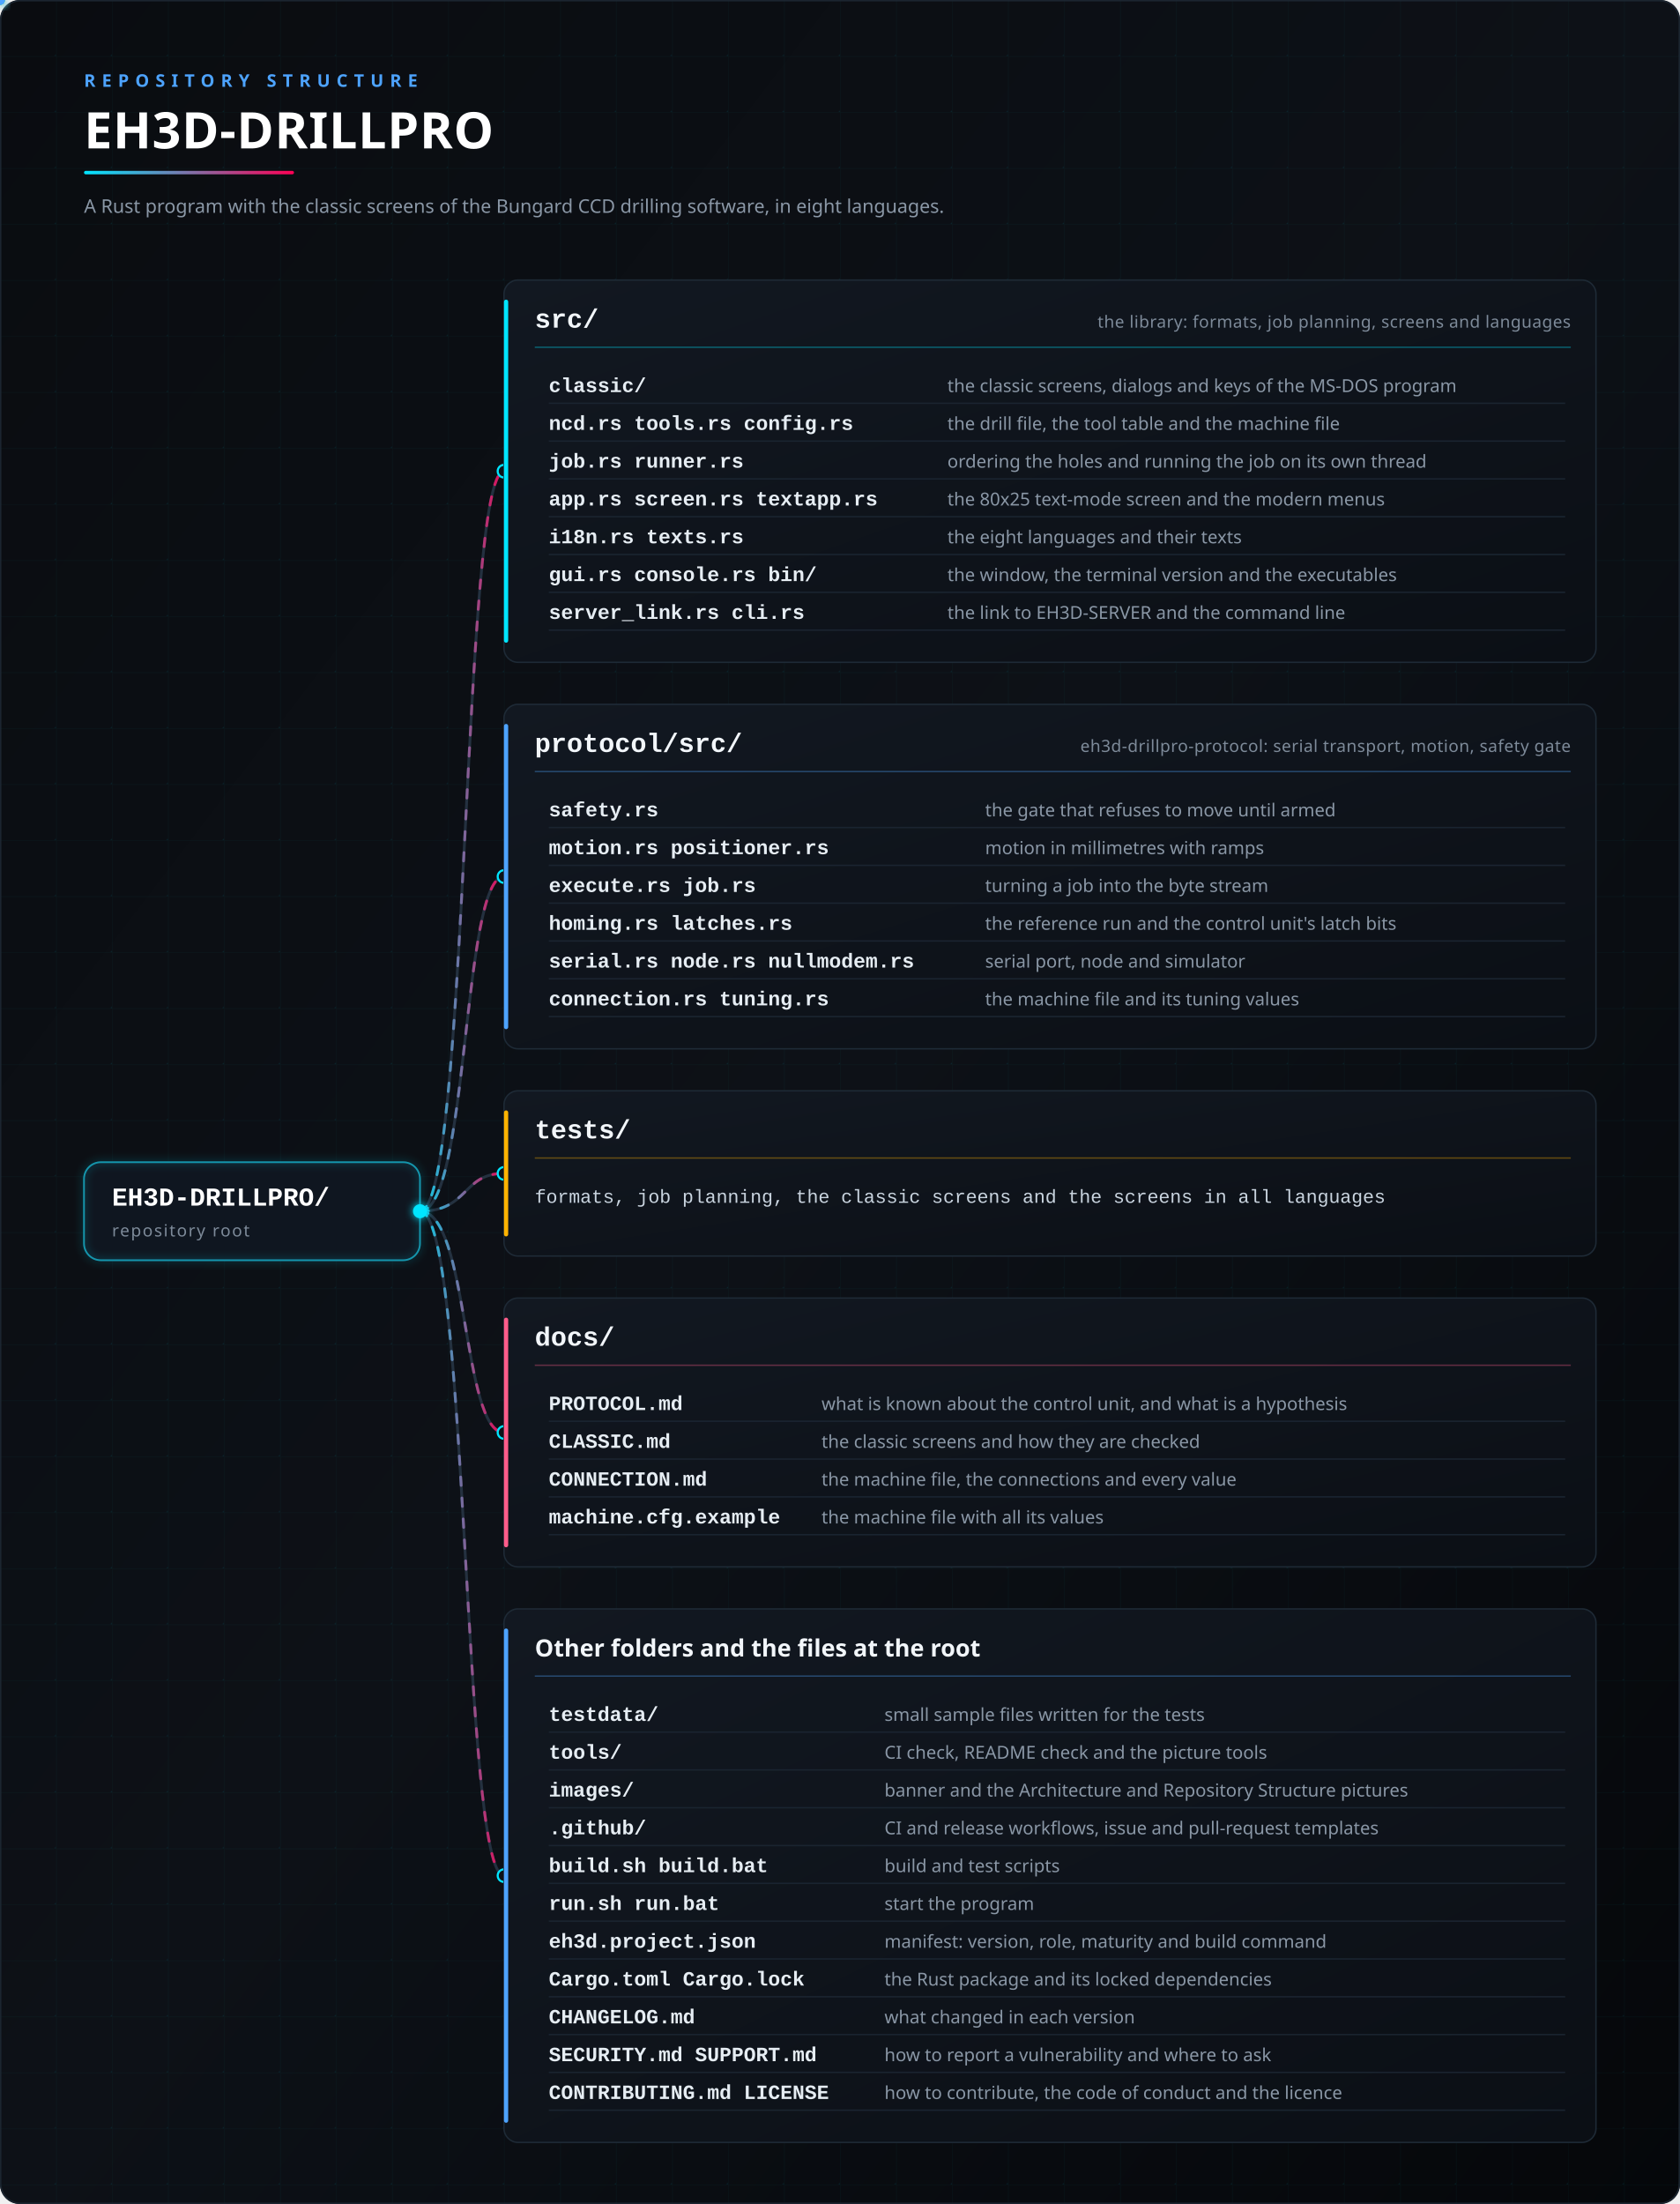
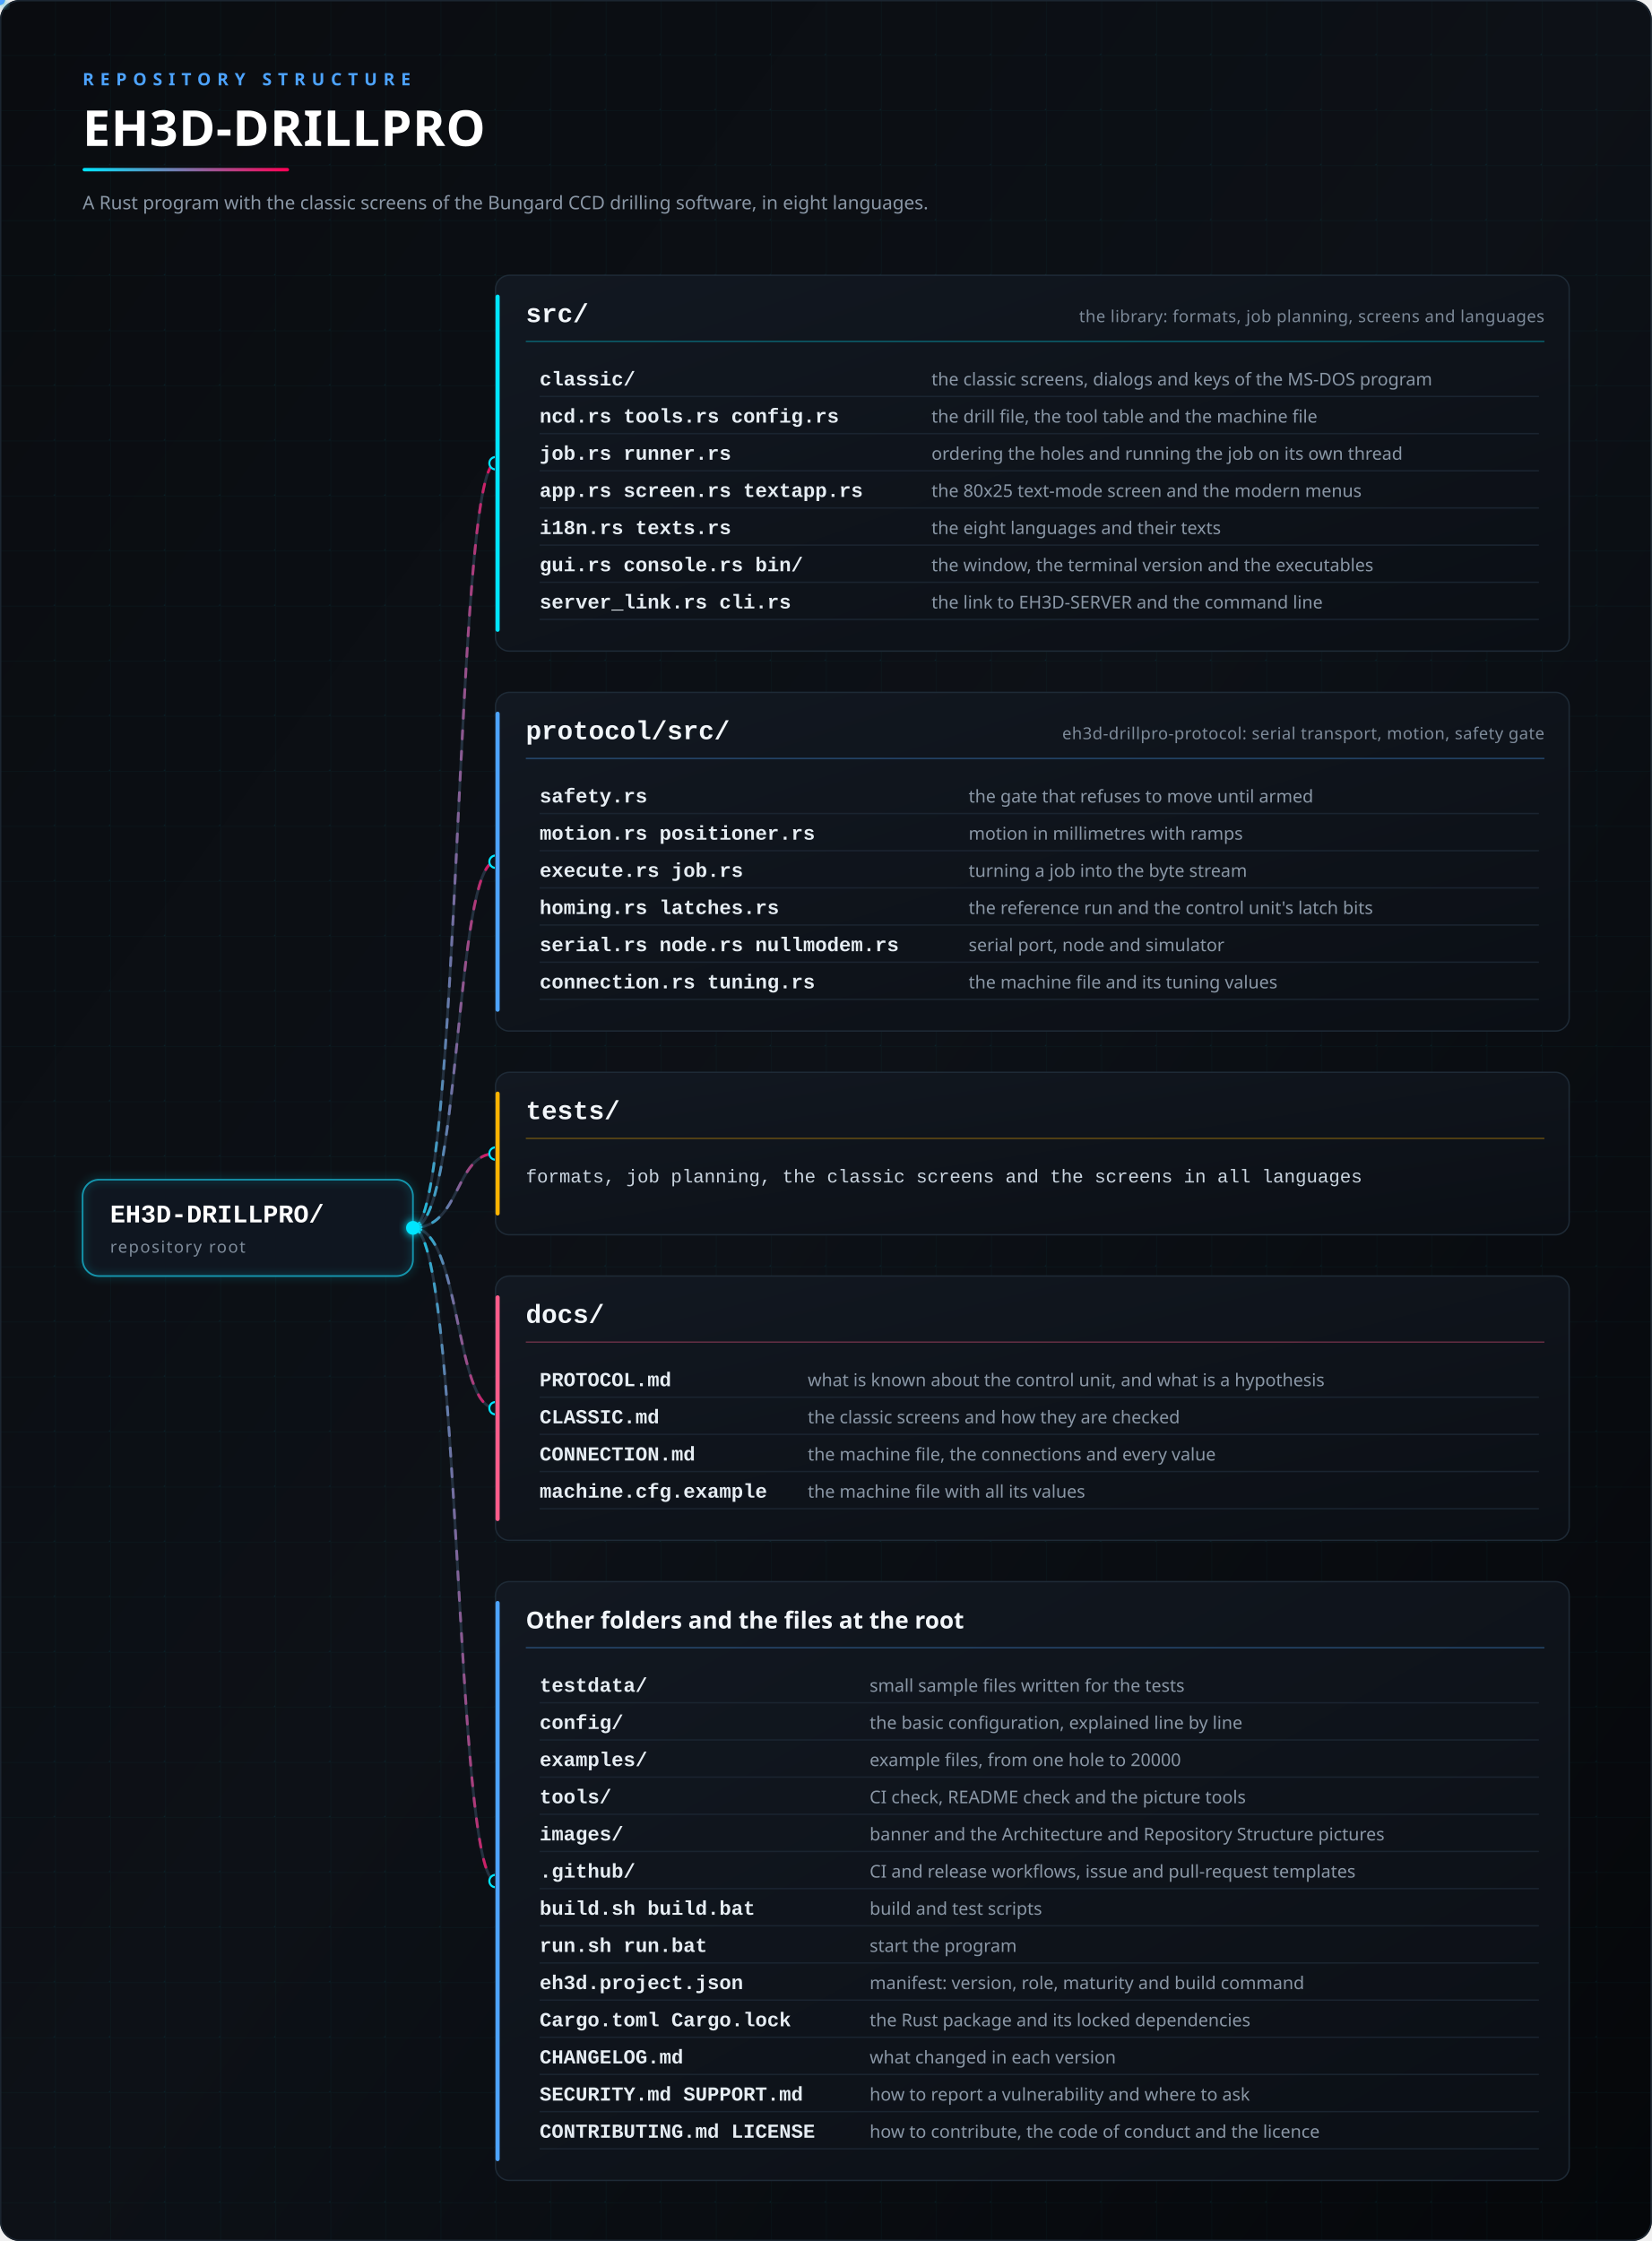
- <svg xmlns="http://www.w3.org/2000/svg" viewBox="0 0 1200 1574" width="100%" role="img" aria-labelledby="t d">
+ <svg xmlns="http://www.w3.org/2000/svg" viewBox="0 0 1200 1628" width="100%" role="img" aria-labelledby="t d">
  <defs>
    <linearGradient id="bg" x1="0" y1="0" x2="1" y2="1">
      <stop offset="0" stop-color="#0A0C10" />
      <stop offset="0.5" stop-color="#0D1117" />
      <stop offset="1" stop-color="#05070A" />
    </linearGradient>
    <linearGradient id="card" x1="0" y1="0" x2="1" y2="1">
      <stop offset="0" stop-color="#121821" />
      <stop offset="1" stop-color="#0B0F15" />
    </linearGradient>
    <linearGradient id="line" x1="0" y1="0" x2="1" y2="0">
      <stop offset="0" stop-color="#00E5FF" />
      <stop offset="1" stop-color="#FF0055" />
    </linearGradient>
    <filter id="glow" x="-50%" y="-50%" width="200%" height="200%">
      <feGaussianBlur stdDeviation="3" result="b" />
      <feMerge>
        <feMergeNode in="b" />
        <feMergeNode in="SourceGraphic" />
      </feMerge>
    </filter>
    <pattern id="grid" width="40" height="40" patternUnits="userSpaceOnUse">
      <path d="M40 0H0V40" fill="none" stroke="#00E5FF" stroke-opacity="0.035" />
      <circle cx="40" cy="40" r="1" fill="#00E5FF" fill-opacity="0.09" />
    </pattern>
  </defs>
-   <rect width="1200" height="1574" rx="14" fill="url(#bg)" />
-   <rect width="1200" height="1574" rx="14" fill="url(#grid)" />
-   <rect x="0.5" y="0.5" width="1199" height="1573" rx="14" fill="none" stroke="#1B2530" />
+   <rect width="1200" height="1628" rx="14" fill="url(#bg)" />
+   <rect width="1200" height="1628" rx="14" fill="url(#grid)" />
+   <rect x="0.5" y="0.5" width="1199" height="1627" rx="14" fill="none" stroke="#1B2530" />
  <text x="60" y="62" font-family="'Segoe UI','Noto Sans','Noto Sans CJK SC','Microsoft YaHei','Yu Gothic','Helvetica Neue',Helvetica,Arial,sans-serif" font-size="12.5" font-weight="600" fill="#4DA3FF" text-anchor="start" letter-spacing="4.5">REPOSITORY STRUCTURE</text>
  <text x="60" y="106" font-family="'Segoe UI','Noto Sans','Noto Sans CJK SC','Microsoft YaHei','Yu Gothic','Helvetica Neue',Helvetica,Arial,sans-serif" font-size="36" font-weight="700" fill="#FFFFFF" text-anchor="start" letter-spacing="0.5">EH3D-DRILLPRO</text>
  <rect x="60" y="122" width="150" height="2.5" rx="1.25" fill="url(#line)">
    <animate attributeName="width" values="40;150;150" keyTimes="0;0.4;1" dur="3s" repeatCount="indefinite" />
  </rect>
  <text x="60" y="152" font-family="'Segoe UI','Noto Sans','Noto Sans CJK SC','Microsoft YaHei','Yu Gothic','Helvetica Neue',Helvetica,Arial,sans-serif" font-size="13.5" font-weight="400" fill="#8A97A6" text-anchor="start">A Rust program with the classic screens of the Bungard CCD drilling software, in eight languages.</text>
-   <path id="c0" d="M300,865 C335,865 330,336.5 360,336.5" fill="none" stroke="#243140" stroke-width="2" />
-   <path d="M300,865 C335,865 330,336.5 360,336.5" fill="none" stroke="url(#line)" stroke-width="2" stroke-linecap="round" stroke-dasharray="6 9" opacity="0.9">
+   <path id="c0" d="M300,892 C335,892 330,336.5 360,336.5" fill="none" stroke="#243140" stroke-width="2" />
+   <path d="M300,892 C335,892 330,336.5 360,336.5" fill="none" stroke="url(#line)" stroke-width="2" stroke-linecap="round" stroke-dasharray="6 9" opacity="0.9">
    <animate attributeName="stroke-dashoffset" from="0" to="-30" dur="1.6s" repeatCount="indefinite" />
  </path>
  <circle cx="360" cy="336.5" r="4.5" fill="#0D1117" stroke="#00E5FF" stroke-width="1.5" />
-   <path id="c1" d="M300,865 C335,865 330,626 360,626" fill="none" stroke="#243140" stroke-width="2" />
-   <path d="M300,865 C335,865 330,626 360,626" fill="none" stroke="url(#line)" stroke-width="2" stroke-linecap="round" stroke-dasharray="6 9" opacity="0.9">
+   <path id="c1" d="M300,892 C335,892 330,626 360,626" fill="none" stroke="#243140" stroke-width="2" />
+   <path d="M300,892 C335,892 330,626 360,626" fill="none" stroke="url(#line)" stroke-width="2" stroke-linecap="round" stroke-dasharray="6 9" opacity="0.9">
    <animate attributeName="stroke-dashoffset" from="0" to="-30" dur="1.6s" repeatCount="indefinite" />
  </path>
  <circle cx="360" cy="626" r="4.5" fill="#0D1117" stroke="#00E5FF" stroke-width="1.5" />
-   <path id="c2" d="M300,865 C335,865 330,838 360,838" fill="none" stroke="#243140" stroke-width="2" />
-   <path d="M300,865 C335,865 330,838 360,838" fill="none" stroke="url(#line)" stroke-width="2" stroke-linecap="round" stroke-dasharray="6 9" opacity="0.9">
+   <path id="c2" d="M300,892 C335,892 330,838 360,838" fill="none" stroke="#243140" stroke-width="2" />
+   <path d="M300,892 C335,892 330,838 360,838" fill="none" stroke="url(#line)" stroke-width="2" stroke-linecap="round" stroke-dasharray="6 9" opacity="0.9">
    <animate attributeName="stroke-dashoffset" from="0" to="-30" dur="1.6s" repeatCount="indefinite" />
  </path>
  <circle cx="360" cy="838" r="4.5" fill="#0D1117" stroke="#00E5FF" stroke-width="1.5" />
-   <path id="c3" d="M300,865 C335,865 330,1023 360,1023" fill="none" stroke="#243140" stroke-width="2" />
-   <path d="M300,865 C335,865 330,1023 360,1023" fill="none" stroke="url(#line)" stroke-width="2" stroke-linecap="round" stroke-dasharray="6 9" opacity="0.9">
+   <path id="c3" d="M300,892 C335,892 330,1023 360,1023" fill="none" stroke="#243140" stroke-width="2" />
+   <path d="M300,892 C335,892 330,1023 360,1023" fill="none" stroke="url(#line)" stroke-width="2" stroke-linecap="round" stroke-dasharray="6 9" opacity="0.9">
    <animate attributeName="stroke-dashoffset" from="0" to="-30" dur="1.6s" repeatCount="indefinite" />
  </path>
  <circle cx="360" cy="1023" r="4.5" fill="#0D1117" stroke="#00E5FF" stroke-width="1.5" />
-   <path id="c4" d="M300,865 C335,865 330,1339.5 360,1339.5" fill="none" stroke="#243140" stroke-width="2" />
-   <path d="M300,865 C335,865 330,1339.5 360,1339.5" fill="none" stroke="url(#line)" stroke-width="2" stroke-linecap="round" stroke-dasharray="6 9" opacity="0.9">
-     <animate attributeName="stroke-dashoffset" from="0" to="-30" dur="1.6s" repeatCount="indefinite" />
-   </path>
-   <circle cx="360" cy="1339.5" r="4.5" fill="#0D1117" stroke="#00E5FF" stroke-width="1.5" />
+   <path id="c4" d="M300,892 C335,892 330,1366.5 360,1366.5" fill="none" stroke="#243140" stroke-width="2" />
+   <path d="M300,892 C335,892 330,1366.5 360,1366.5" fill="none" stroke="url(#line)" stroke-width="2" stroke-linecap="round" stroke-dasharray="6 9" opacity="0.9">
+     <animate attributeName="stroke-dashoffset" from="0" to="-30" dur="1.6s" repeatCount="indefinite" />
+   </path>
+   <circle cx="360" cy="1366.5" r="4.5" fill="#0D1117" stroke="#00E5FF" stroke-width="1.5" />
  <circle r="3.5" fill="#00E5FF" filter="url(#glow)">
    <animateMotion dur="3.4s" repeatCount="indefinite">
      <mpath href="#c0" />
    </animateMotion>
  </circle>
  <circle r="3.5" fill="#4DA3FF" filter="url(#glow)">
    <animateMotion dur="4.2s" repeatCount="indefinite">
      <mpath href="#c1" />
    </animateMotion>
  </circle>
  <circle r="3.5" fill="#FFB300" filter="url(#glow)">
    <animateMotion dur="5.0s" repeatCount="indefinite">
      <mpath href="#c2" />
    </animateMotion>
  </circle>
  <circle r="3.5" fill="#00E5FF" filter="url(#glow)">
    <animateMotion dur="5.8s" repeatCount="indefinite">
      <mpath href="#c3" />
    </animateMotion>
  </circle>
  <circle r="3.5" fill="#4DA3FF" filter="url(#glow)">
    <animateMotion dur="6.6s" repeatCount="indefinite">
      <mpath href="#c4" />
    </animateMotion>
  </circle>
-   <rect x="60" y="830" width="240" height="70" rx="12" fill="#0F1620" stroke="#2A3A4C" stroke-width="1.2" />
-   <rect x="60" y="830" width="240" height="70" rx="12" fill="none" stroke="#00E5FF" stroke-opacity="0.5" stroke-width="1.2" filter="url(#glow)">
+   <rect x="60" y="857" width="240" height="70" rx="12" fill="#0F1620" stroke="#2A3A4C" stroke-width="1.2" />
+   <rect x="60" y="857" width="240" height="70" rx="12" fill="none" stroke="#00E5FF" stroke-opacity="0.5" stroke-width="1.2" filter="url(#glow)">
    <animate attributeName="stroke-opacity" values="0.15;0.6;0.15" dur="3.6s" repeatCount="indefinite" />
  </rect>
-   <text x="80" y="861" font-family="'JetBrains Mono','Cascadia Code','SFMono-Regular',Consolas,'Liberation Mono',monospace" font-size="18.5" font-weight="700" fill="#FFFFFF" text-anchor="start">EH3D-DRILLPRO/</text>
-   <text x="80" y="883" font-family="'Segoe UI','Noto Sans','Noto Sans CJK SC','Microsoft YaHei','Yu Gothic','Helvetica Neue',Helvetica,Arial,sans-serif" font-size="12" font-weight="400" fill="#7D8A99" text-anchor="start" letter-spacing="1">repository root</text>
-   <circle cx="300" cy="865" r="5" fill="#00E5FF" filter="url(#glow)" />
+   <text x="80" y="888" font-family="'JetBrains Mono','Cascadia Code','SFMono-Regular',Consolas,'Liberation Mono',monospace" font-size="18.5" font-weight="700" fill="#FFFFFF" text-anchor="start">EH3D-DRILLPRO/</text>
+   <text x="80" y="910" font-family="'Segoe UI','Noto Sans','Noto Sans CJK SC','Microsoft YaHei','Yu Gothic','Helvetica Neue',Helvetica,Arial,sans-serif" font-size="12" font-weight="400" fill="#7D8A99" text-anchor="start" letter-spacing="1">repository root</text>
+   <circle cx="300" cy="892" r="5" fill="#00E5FF" filter="url(#glow)" />
  <rect x="360" y="200" width="780" height="273" rx="10" fill="url(#card)" stroke="#1E2A36" stroke-width="1" />
  <rect x="360" y="214" width="3" height="245" rx="1.5" fill="#00E5FF">
    <animate attributeName="opacity" values="0.55;1;0.55" dur="4s" begin="0s" repeatCount="indefinite" />
  </rect>
  <text x="382" y="234" font-family="'JetBrains Mono','Cascadia Code','SFMono-Regular',Consolas,'Liberation Mono',monospace" font-size="19" font-weight="700" fill="#F2F6FA" text-anchor="start">src/</text>
  <text x="1122" y="234" font-family="'Segoe UI','Noto Sans','Noto Sans CJK SC','Microsoft YaHei','Yu Gothic','Helvetica Neue',Helvetica,Arial,sans-serif" font-size="12" font-weight="400" fill="#7D8A99" text-anchor="end" letter-spacing="0.3">the library: formats, job planning, screens and languages</text>
  <line x1="382" y1="248" x2="1122" y2="248" stroke="#00E5FF" stroke-opacity="0.35" stroke-width="1" />
  <text x="392" y="280" font-family="'JetBrains Mono','Cascadia Code','SFMono-Regular',Consolas,'Liberation Mono',monospace" font-size="14.5" font-weight="600" fill="#E6EDF3" text-anchor="start">classic/</text>
  <text x="676.71" y="280" font-family="'Segoe UI','Noto Sans','Noto Sans CJK SC','Microsoft YaHei','Yu Gothic','Helvetica Neue',Helvetica,Arial,sans-serif" font-size="12.8" font-weight="400" fill="#8A97A6" text-anchor="start">the classic screens, dialogs and keys of the MS-DOS program</text>
  <line x1="392" y1="288" x2="1118" y2="288" stroke="#1A2430" stroke-width="1" />
  <text x="392" y="307" font-family="'JetBrains Mono','Cascadia Code','SFMono-Regular',Consolas,'Liberation Mono',monospace" font-size="14.5" font-weight="600" fill="#E6EDF3" text-anchor="start">ncd.rs  tools.rs  config.rs</text>
  <text x="676.71" y="307" font-family="'Segoe UI','Noto Sans','Noto Sans CJK SC','Microsoft YaHei','Yu Gothic','Helvetica Neue',Helvetica,Arial,sans-serif" font-size="12.8" font-weight="400" fill="#8A97A6" text-anchor="start">the drill file, the tool table and the machine file</text>
  <line x1="392" y1="315" x2="1118" y2="315" stroke="#1A2430" stroke-width="1" />
  <text x="392" y="334" font-family="'JetBrains Mono','Cascadia Code','SFMono-Regular',Consolas,'Liberation Mono',monospace" font-size="14.5" font-weight="600" fill="#E6EDF3" text-anchor="start">job.rs  runner.rs</text>
  <text x="676.71" y="334" font-family="'Segoe UI','Noto Sans','Noto Sans CJK SC','Microsoft YaHei','Yu Gothic','Helvetica Neue',Helvetica,Arial,sans-serif" font-size="12.8" font-weight="400" fill="#8A97A6" text-anchor="start">ordering the holes and running the job on its own thread</text>
  <line x1="392" y1="342" x2="1118" y2="342" stroke="#1A2430" stroke-width="1" />
  <text x="392" y="361" font-family="'JetBrains Mono','Cascadia Code','SFMono-Regular',Consolas,'Liberation Mono',monospace" font-size="14.5" font-weight="600" fill="#E6EDF3" text-anchor="start">app.rs  screen.rs  textapp.rs</text>
  <text x="676.71" y="361" font-family="'Segoe UI','Noto Sans','Noto Sans CJK SC','Microsoft YaHei','Yu Gothic','Helvetica Neue',Helvetica,Arial,sans-serif" font-size="12.8" font-weight="400" fill="#8A97A6" text-anchor="start">the 80x25 text-mode screen and the modern menus</text>
  <line x1="392" y1="369" x2="1118" y2="369" stroke="#1A2430" stroke-width="1" />
  <text x="392" y="388" font-family="'JetBrains Mono','Cascadia Code','SFMono-Regular',Consolas,'Liberation Mono',monospace" font-size="14.5" font-weight="600" fill="#E6EDF3" text-anchor="start">i18n.rs  texts.rs</text>
  <text x="676.71" y="388" font-family="'Segoe UI','Noto Sans','Noto Sans CJK SC','Microsoft YaHei','Yu Gothic','Helvetica Neue',Helvetica,Arial,sans-serif" font-size="12.8" font-weight="400" fill="#8A97A6" text-anchor="start">the eight languages and their texts</text>
  <line x1="392" y1="396" x2="1118" y2="396" stroke="#1A2430" stroke-width="1" />
  <text x="392" y="415" font-family="'JetBrains Mono','Cascadia Code','SFMono-Regular',Consolas,'Liberation Mono',monospace" font-size="14.5" font-weight="600" fill="#E6EDF3" text-anchor="start">gui.rs  console.rs  bin/</text>
  <text x="676.71" y="415" font-family="'Segoe UI','Noto Sans','Noto Sans CJK SC','Microsoft YaHei','Yu Gothic','Helvetica Neue',Helvetica,Arial,sans-serif" font-size="12.8" font-weight="400" fill="#8A97A6" text-anchor="start">the window, the terminal version and the executables</text>
  <line x1="392" y1="423" x2="1118" y2="423" stroke="#1A2430" stroke-width="1" />
  <text x="392" y="442" font-family="'JetBrains Mono','Cascadia Code','SFMono-Regular',Consolas,'Liberation Mono',monospace" font-size="14.5" font-weight="600" fill="#E6EDF3" text-anchor="start">server_link.rs  cli.rs</text>
  <text x="676.71" y="442" font-family="'Segoe UI','Noto Sans','Noto Sans CJK SC','Microsoft YaHei','Yu Gothic','Helvetica Neue',Helvetica,Arial,sans-serif" font-size="12.8" font-weight="400" fill="#8A97A6" text-anchor="start">the link to EH3D-SERVER and the command line</text>
  <line x1="392" y1="450" x2="1118" y2="450" stroke="#1A2430" stroke-width="1" />
  <rect x="360" y="503" width="780" height="246" rx="10" fill="url(#card)" stroke="#1E2A36" stroke-width="1" />
  <rect x="360" y="517" width="3" height="218" rx="1.5" fill="#4DA3FF">
    <animate attributeName="opacity" values="0.55;1;0.55" dur="4s" begin="0.6s" repeatCount="indefinite" />
  </rect>
  <text x="382" y="537" font-family="'JetBrains Mono','Cascadia Code','SFMono-Regular',Consolas,'Liberation Mono',monospace" font-size="19" font-weight="700" fill="#F2F6FA" text-anchor="start">protocol/src/</text>
  <text x="1122" y="537" font-family="'Segoe UI','Noto Sans','Noto Sans CJK SC','Microsoft YaHei','Yu Gothic','Helvetica Neue',Helvetica,Arial,sans-serif" font-size="12" font-weight="400" fill="#7D8A99" text-anchor="end" letter-spacing="0.3">eh3d-drillpro-protocol: serial transport, motion, safety gate</text>
  <line x1="382" y1="551" x2="1122" y2="551" stroke="#4DA3FF" stroke-opacity="0.35" stroke-width="1" />
  <text x="392" y="583" font-family="'JetBrains Mono','Cascadia Code','SFMono-Regular',Consolas,'Liberation Mono',monospace" font-size="14.5" font-weight="600" fill="#E6EDF3" text-anchor="start">safety.rs</text>
  <text x="703.68" y="583" font-family="'Segoe UI','Noto Sans','Noto Sans CJK SC','Microsoft YaHei','Yu Gothic','Helvetica Neue',Helvetica,Arial,sans-serif" font-size="12.8" font-weight="400" fill="#8A97A6" text-anchor="start">the gate that refuses to move until armed</text>
  <line x1="392" y1="591" x2="1118" y2="591" stroke="#1A2430" stroke-width="1" />
  <text x="392" y="610" font-family="'JetBrains Mono','Cascadia Code','SFMono-Regular',Consolas,'Liberation Mono',monospace" font-size="14.5" font-weight="600" fill="#E6EDF3" text-anchor="start">motion.rs  positioner.rs</text>
  <text x="703.68" y="610" font-family="'Segoe UI','Noto Sans','Noto Sans CJK SC','Microsoft YaHei','Yu Gothic','Helvetica Neue',Helvetica,Arial,sans-serif" font-size="12.8" font-weight="400" fill="#8A97A6" text-anchor="start">motion in millimetres with ramps</text>
  <line x1="392" y1="618" x2="1118" y2="618" stroke="#1A2430" stroke-width="1" />
  <text x="392" y="637" font-family="'JetBrains Mono','Cascadia Code','SFMono-Regular',Consolas,'Liberation Mono',monospace" font-size="14.5" font-weight="600" fill="#E6EDF3" text-anchor="start">execute.rs  job.rs</text>
  <text x="703.68" y="637" font-family="'Segoe UI','Noto Sans','Noto Sans CJK SC','Microsoft YaHei','Yu Gothic','Helvetica Neue',Helvetica,Arial,sans-serif" font-size="12.8" font-weight="400" fill="#8A97A6" text-anchor="start">turning a job into the byte stream</text>
  <line x1="392" y1="645" x2="1118" y2="645" stroke="#1A2430" stroke-width="1" />
  <text x="392" y="664" font-family="'JetBrains Mono','Cascadia Code','SFMono-Regular',Consolas,'Liberation Mono',monospace" font-size="14.5" font-weight="600" fill="#E6EDF3" text-anchor="start">homing.rs  latches.rs</text>
  <text x="703.68" y="664" font-family="'Segoe UI','Noto Sans','Noto Sans CJK SC','Microsoft YaHei','Yu Gothic','Helvetica Neue',Helvetica,Arial,sans-serif" font-size="12.8" font-weight="400" fill="#8A97A6" text-anchor="start">the reference run and the control unit's latch bits</text>
  <line x1="392" y1="672" x2="1118" y2="672" stroke="#1A2430" stroke-width="1" />
  <text x="392" y="691" font-family="'JetBrains Mono','Cascadia Code','SFMono-Regular',Consolas,'Liberation Mono',monospace" font-size="14.5" font-weight="600" fill="#E6EDF3" text-anchor="start">serial.rs  node.rs  nullmodem.rs</text>
  <text x="703.68" y="691" font-family="'Segoe UI','Noto Sans','Noto Sans CJK SC','Microsoft YaHei','Yu Gothic','Helvetica Neue',Helvetica,Arial,sans-serif" font-size="12.8" font-weight="400" fill="#8A97A6" text-anchor="start">serial port, node and simulator</text>
  <line x1="392" y1="699" x2="1118" y2="699" stroke="#1A2430" stroke-width="1" />
  <text x="392" y="718" font-family="'JetBrains Mono','Cascadia Code','SFMono-Regular',Consolas,'Liberation Mono',monospace" font-size="14.5" font-weight="600" fill="#E6EDF3" text-anchor="start">connection.rs  tuning.rs</text>
  <text x="703.68" y="718" font-family="'Segoe UI','Noto Sans','Noto Sans CJK SC','Microsoft YaHei','Yu Gothic','Helvetica Neue',Helvetica,Arial,sans-serif" font-size="12.8" font-weight="400" fill="#8A97A6" text-anchor="start">the machine file and its tuning values</text>
  <line x1="392" y1="726" x2="1118" y2="726" stroke="#1A2430" stroke-width="1" />
  <rect x="360" y="779" width="780" height="118" rx="10" fill="url(#card)" stroke="#1E2A36" stroke-width="1" />
  <rect x="360" y="793" width="3" height="90" rx="1.5" fill="#FFB300">
    <animate attributeName="opacity" values="0.55;1;0.55" dur="4s" begin="1.2s" repeatCount="indefinite" />
  </rect>
  <text x="382" y="813" font-family="'JetBrains Mono','Cascadia Code','SFMono-Regular',Consolas,'Liberation Mono',monospace" font-size="19" font-weight="700" fill="#F2F6FA" text-anchor="start">tests/</text>
  <line x1="382" y1="827" x2="1122" y2="827" stroke="#FFB300" stroke-opacity="0.35" stroke-width="1" />
  <text x="382" y="859" font-family="'JetBrains Mono','Cascadia Code','SFMono-Regular',Consolas,'Liberation Mono',monospace" font-size="13.5" font-weight="400" fill="#C9D4DF" text-anchor="start">formats, job planning, the classic screens and the screens in all languages</text>
  <rect x="360" y="927" width="780" height="192" rx="10" fill="url(#card)" stroke="#1E2A36" stroke-width="1" />
  <rect x="360" y="941" width="3" height="164" rx="1.5" fill="#FF5C8A">
    <animate attributeName="opacity" values="0.55;1;0.55" dur="4s" begin="1.8s" repeatCount="indefinite" />
  </rect>
  <text x="382" y="961" font-family="'JetBrains Mono','Cascadia Code','SFMono-Regular',Consolas,'Liberation Mono',monospace" font-size="19" font-weight="700" fill="#F2F6FA" text-anchor="start">docs/</text>
  <line x1="382" y1="975" x2="1122" y2="975" stroke="#FF5C8A" stroke-opacity="0.35" stroke-width="1" />
  <text x="392" y="1007" font-family="'JetBrains Mono','Cascadia Code','SFMono-Regular',Consolas,'Liberation Mono',monospace" font-size="14.5" font-weight="600" fill="#E6EDF3" text-anchor="start">PROTOCOL.md</text>
  <text x="586.81" y="1007" font-family="'Segoe UI','Noto Sans','Noto Sans CJK SC','Microsoft YaHei','Yu Gothic','Helvetica Neue',Helvetica,Arial,sans-serif" font-size="12.8" font-weight="400" fill="#8A97A6" text-anchor="start">what is known about the control unit, and what is a hypothesis</text>
  <line x1="392" y1="1015" x2="1118" y2="1015" stroke="#1A2430" stroke-width="1" />
  <text x="392" y="1034" font-family="'JetBrains Mono','Cascadia Code','SFMono-Regular',Consolas,'Liberation Mono',monospace" font-size="14.5" font-weight="600" fill="#E6EDF3" text-anchor="start">CLASSIC.md</text>
  <text x="586.81" y="1034" font-family="'Segoe UI','Noto Sans','Noto Sans CJK SC','Microsoft YaHei','Yu Gothic','Helvetica Neue',Helvetica,Arial,sans-serif" font-size="12.8" font-weight="400" fill="#8A97A6" text-anchor="start">the classic screens and how they are checked</text>
  <line x1="392" y1="1042" x2="1118" y2="1042" stroke="#1A2430" stroke-width="1" />
  <text x="392" y="1061" font-family="'JetBrains Mono','Cascadia Code','SFMono-Regular',Consolas,'Liberation Mono',monospace" font-size="14.5" font-weight="600" fill="#E6EDF3" text-anchor="start">CONNECTION.md</text>
  <text x="586.81" y="1061" font-family="'Segoe UI','Noto Sans','Noto Sans CJK SC','Microsoft YaHei','Yu Gothic','Helvetica Neue',Helvetica,Arial,sans-serif" font-size="12.8" font-weight="400" fill="#8A97A6" text-anchor="start">the machine file, the connections and every value</text>
  <line x1="392" y1="1069" x2="1118" y2="1069" stroke="#1A2430" stroke-width="1" />
  <text x="392" y="1088" font-family="'JetBrains Mono','Cascadia Code','SFMono-Regular',Consolas,'Liberation Mono',monospace" font-size="14.5" font-weight="600" fill="#E6EDF3" text-anchor="start">machine.cfg.example</text>
  <text x="586.81" y="1088" font-family="'Segoe UI','Noto Sans','Noto Sans CJK SC','Microsoft YaHei','Yu Gothic','Helvetica Neue',Helvetica,Arial,sans-serif" font-size="12.8" font-weight="400" fill="#8A97A6" text-anchor="start">the machine file with all its values</text>
  <line x1="392" y1="1096" x2="1118" y2="1096" stroke="#1A2430" stroke-width="1" />
-   <rect x="360" y="1149" width="780" height="381" rx="10" fill="url(#card)" stroke="#1E2A36" stroke-width="1" />
-   <rect x="360" y="1163" width="3" height="353" rx="1.5" fill="#4DA3FF">
+   <rect x="360" y="1149" width="780" height="435" rx="10" fill="url(#card)" stroke="#1E2A36" stroke-width="1" />
+   <rect x="360" y="1163" width="3" height="407" rx="1.5" fill="#4DA3FF">
    <animate attributeName="opacity" values="0.55;1;0.55" dur="4s" begin="2.4s" repeatCount="indefinite" />
  </rect>
  <text x="382" y="1183" font-family="'Segoe UI','Noto Sans','Noto Sans CJK SC','Microsoft YaHei','Yu Gothic','Helvetica Neue',Helvetica,Arial,sans-serif" font-size="17" font-weight="700" fill="#F2F6FA" text-anchor="start">Other folders and the files at the root</text>
  <line x1="382" y1="1197" x2="1122" y2="1197" stroke="#4DA3FF" stroke-opacity="0.35" stroke-width="1" />
  <text x="392" y="1229" font-family="'JetBrains Mono','Cascadia Code','SFMono-Regular',Consolas,'Liberation Mono',monospace" font-size="14.5" font-weight="600" fill="#E6EDF3" text-anchor="start">testdata/</text>
  <text x="631.76" y="1229" font-family="'Segoe UI','Noto Sans','Noto Sans CJK SC','Microsoft YaHei','Yu Gothic','Helvetica Neue',Helvetica,Arial,sans-serif" font-size="12.8" font-weight="400" fill="#8A97A6" text-anchor="start">small sample files written for the tests</text>
  <line x1="392" y1="1237" x2="1118" y2="1237" stroke="#1A2430" stroke-width="1" />
-   <text x="392" y="1256" font-family="'JetBrains Mono','Cascadia Code','SFMono-Regular',Consolas,'Liberation Mono',monospace" font-size="14.5" font-weight="600" fill="#E6EDF3" text-anchor="start">tools/</text>
-   <text x="631.76" y="1256" font-family="'Segoe UI','Noto Sans','Noto Sans CJK SC','Microsoft YaHei','Yu Gothic','Helvetica Neue',Helvetica,Arial,sans-serif" font-size="12.8" font-weight="400" fill="#8A97A6" text-anchor="start">CI check, README check and the picture tools</text>
+   <text x="392" y="1256" font-family="'JetBrains Mono','Cascadia Code','SFMono-Regular',Consolas,'Liberation Mono',monospace" font-size="14.5" font-weight="600" fill="#E6EDF3" text-anchor="start">config/</text>
+   <text x="631.76" y="1256" font-family="'Segoe UI','Noto Sans','Noto Sans CJK SC','Microsoft YaHei','Yu Gothic','Helvetica Neue',Helvetica,Arial,sans-serif" font-size="12.8" font-weight="400" fill="#8A97A6" text-anchor="start">the basic configuration, explained line by line</text>
  <line x1="392" y1="1264" x2="1118" y2="1264" stroke="#1A2430" stroke-width="1" />
-   <text x="392" y="1283" font-family="'JetBrains Mono','Cascadia Code','SFMono-Regular',Consolas,'Liberation Mono',monospace" font-size="14.5" font-weight="600" fill="#E6EDF3" text-anchor="start">images/</text>
-   <text x="631.76" y="1283" font-family="'Segoe UI','Noto Sans','Noto Sans CJK SC','Microsoft YaHei','Yu Gothic','Helvetica Neue',Helvetica,Arial,sans-serif" font-size="12.8" font-weight="400" fill="#8A97A6" text-anchor="start">banner and the Architecture and Repository Structure pictures</text>
+   <text x="392" y="1283" font-family="'JetBrains Mono','Cascadia Code','SFMono-Regular',Consolas,'Liberation Mono',monospace" font-size="14.5" font-weight="600" fill="#E6EDF3" text-anchor="start">examples/</text>
+   <text x="631.76" y="1283" font-family="'Segoe UI','Noto Sans','Noto Sans CJK SC','Microsoft YaHei','Yu Gothic','Helvetica Neue',Helvetica,Arial,sans-serif" font-size="12.8" font-weight="400" fill="#8A97A6" text-anchor="start">example files, from one hole to 20000</text>
  <line x1="392" y1="1291" x2="1118" y2="1291" stroke="#1A2430" stroke-width="1" />
-   <text x="392" y="1310" font-family="'JetBrains Mono','Cascadia Code','SFMono-Regular',Consolas,'Liberation Mono',monospace" font-size="14.5" font-weight="600" fill="#E6EDF3" text-anchor="start">.github/</text>
-   <text x="631.76" y="1310" font-family="'Segoe UI','Noto Sans','Noto Sans CJK SC','Microsoft YaHei','Yu Gothic','Helvetica Neue',Helvetica,Arial,sans-serif" font-size="12.8" font-weight="400" fill="#8A97A6" text-anchor="start">CI and release workflows, issue and pull-request templates</text>
+   <text x="392" y="1310" font-family="'JetBrains Mono','Cascadia Code','SFMono-Regular',Consolas,'Liberation Mono',monospace" font-size="14.5" font-weight="600" fill="#E6EDF3" text-anchor="start">tools/</text>
+   <text x="631.76" y="1310" font-family="'Segoe UI','Noto Sans','Noto Sans CJK SC','Microsoft YaHei','Yu Gothic','Helvetica Neue',Helvetica,Arial,sans-serif" font-size="12.8" font-weight="400" fill="#8A97A6" text-anchor="start">CI check, README check and the picture tools</text>
  <line x1="392" y1="1318" x2="1118" y2="1318" stroke="#1A2430" stroke-width="1" />
-   <text x="392" y="1337" font-family="'JetBrains Mono','Cascadia Code','SFMono-Regular',Consolas,'Liberation Mono',monospace" font-size="14.5" font-weight="600" fill="#E6EDF3" text-anchor="start">build.sh  build.bat</text>
-   <text x="631.76" y="1337" font-family="'Segoe UI','Noto Sans','Noto Sans CJK SC','Microsoft YaHei','Yu Gothic','Helvetica Neue',Helvetica,Arial,sans-serif" font-size="12.8" font-weight="400" fill="#8A97A6" text-anchor="start">build and test scripts</text>
+   <text x="392" y="1337" font-family="'JetBrains Mono','Cascadia Code','SFMono-Regular',Consolas,'Liberation Mono',monospace" font-size="14.5" font-weight="600" fill="#E6EDF3" text-anchor="start">images/</text>
+   <text x="631.76" y="1337" font-family="'Segoe UI','Noto Sans','Noto Sans CJK SC','Microsoft YaHei','Yu Gothic','Helvetica Neue',Helvetica,Arial,sans-serif" font-size="12.8" font-weight="400" fill="#8A97A6" text-anchor="start">banner and the Architecture and Repository Structure pictures</text>
  <line x1="392" y1="1345" x2="1118" y2="1345" stroke="#1A2430" stroke-width="1" />
-   <text x="392" y="1364" font-family="'JetBrains Mono','Cascadia Code','SFMono-Regular',Consolas,'Liberation Mono',monospace" font-size="14.5" font-weight="600" fill="#E6EDF3" text-anchor="start">run.sh  run.bat</text>
-   <text x="631.76" y="1364" font-family="'Segoe UI','Noto Sans','Noto Sans CJK SC','Microsoft YaHei','Yu Gothic','Helvetica Neue',Helvetica,Arial,sans-serif" font-size="12.8" font-weight="400" fill="#8A97A6" text-anchor="start">start the program</text>
+   <text x="392" y="1364" font-family="'JetBrains Mono','Cascadia Code','SFMono-Regular',Consolas,'Liberation Mono',monospace" font-size="14.5" font-weight="600" fill="#E6EDF3" text-anchor="start">.github/</text>
+   <text x="631.76" y="1364" font-family="'Segoe UI','Noto Sans','Noto Sans CJK SC','Microsoft YaHei','Yu Gothic','Helvetica Neue',Helvetica,Arial,sans-serif" font-size="12.8" font-weight="400" fill="#8A97A6" text-anchor="start">CI and release workflows, issue and pull-request templates</text>
  <line x1="392" y1="1372" x2="1118" y2="1372" stroke="#1A2430" stroke-width="1" />
-   <text x="392" y="1391" font-family="'JetBrains Mono','Cascadia Code','SFMono-Regular',Consolas,'Liberation Mono',monospace" font-size="14.5" font-weight="600" fill="#E6EDF3" text-anchor="start">eh3d.project.json</text>
-   <text x="631.76" y="1391" font-family="'Segoe UI','Noto Sans','Noto Sans CJK SC','Microsoft YaHei','Yu Gothic','Helvetica Neue',Helvetica,Arial,sans-serif" font-size="12.8" font-weight="400" fill="#8A97A6" text-anchor="start">manifest: version, role, maturity and build command</text>
+   <text x="392" y="1391" font-family="'JetBrains Mono','Cascadia Code','SFMono-Regular',Consolas,'Liberation Mono',monospace" font-size="14.5" font-weight="600" fill="#E6EDF3" text-anchor="start">build.sh  build.bat</text>
+   <text x="631.76" y="1391" font-family="'Segoe UI','Noto Sans','Noto Sans CJK SC','Microsoft YaHei','Yu Gothic','Helvetica Neue',Helvetica,Arial,sans-serif" font-size="12.8" font-weight="400" fill="#8A97A6" text-anchor="start">build and test scripts</text>
  <line x1="392" y1="1399" x2="1118" y2="1399" stroke="#1A2430" stroke-width="1" />
-   <text x="392" y="1418" font-family="'JetBrains Mono','Cascadia Code','SFMono-Regular',Consolas,'Liberation Mono',monospace" font-size="14.5" font-weight="600" fill="#E6EDF3" text-anchor="start">Cargo.toml  Cargo.lock</text>
-   <text x="631.76" y="1418" font-family="'Segoe UI','Noto Sans','Noto Sans CJK SC','Microsoft YaHei','Yu Gothic','Helvetica Neue',Helvetica,Arial,sans-serif" font-size="12.8" font-weight="400" fill="#8A97A6" text-anchor="start">the Rust package and its locked dependencies</text>
+   <text x="392" y="1418" font-family="'JetBrains Mono','Cascadia Code','SFMono-Regular',Consolas,'Liberation Mono',monospace" font-size="14.5" font-weight="600" fill="#E6EDF3" text-anchor="start">run.sh  run.bat</text>
+   <text x="631.76" y="1418" font-family="'Segoe UI','Noto Sans','Noto Sans CJK SC','Microsoft YaHei','Yu Gothic','Helvetica Neue',Helvetica,Arial,sans-serif" font-size="12.8" font-weight="400" fill="#8A97A6" text-anchor="start">start the program</text>
  <line x1="392" y1="1426" x2="1118" y2="1426" stroke="#1A2430" stroke-width="1" />
-   <text x="392" y="1445" font-family="'JetBrains Mono','Cascadia Code','SFMono-Regular',Consolas,'Liberation Mono',monospace" font-size="14.5" font-weight="600" fill="#E6EDF3" text-anchor="start">CHANGELOG.md</text>
-   <text x="631.76" y="1445" font-family="'Segoe UI','Noto Sans','Noto Sans CJK SC','Microsoft YaHei','Yu Gothic','Helvetica Neue',Helvetica,Arial,sans-serif" font-size="12.8" font-weight="400" fill="#8A97A6" text-anchor="start">what changed in each version</text>
+   <text x="392" y="1445" font-family="'JetBrains Mono','Cascadia Code','SFMono-Regular',Consolas,'Liberation Mono',monospace" font-size="14.5" font-weight="600" fill="#E6EDF3" text-anchor="start">eh3d.project.json</text>
+   <text x="631.76" y="1445" font-family="'Segoe UI','Noto Sans','Noto Sans CJK SC','Microsoft YaHei','Yu Gothic','Helvetica Neue',Helvetica,Arial,sans-serif" font-size="12.8" font-weight="400" fill="#8A97A6" text-anchor="start">manifest: version, role, maturity and build command</text>
  <line x1="392" y1="1453" x2="1118" y2="1453" stroke="#1A2430" stroke-width="1" />
-   <text x="392" y="1472" font-family="'JetBrains Mono','Cascadia Code','SFMono-Regular',Consolas,'Liberation Mono',monospace" font-size="14.5" font-weight="600" fill="#E6EDF3" text-anchor="start">SECURITY.md  SUPPORT.md</text>
-   <text x="631.76" y="1472" font-family="'Segoe UI','Noto Sans','Noto Sans CJK SC','Microsoft YaHei','Yu Gothic','Helvetica Neue',Helvetica,Arial,sans-serif" font-size="12.8" font-weight="400" fill="#8A97A6" text-anchor="start">how to report a vulnerability and where to ask</text>
+   <text x="392" y="1472" font-family="'JetBrains Mono','Cascadia Code','SFMono-Regular',Consolas,'Liberation Mono',monospace" font-size="14.5" font-weight="600" fill="#E6EDF3" text-anchor="start">Cargo.toml  Cargo.lock</text>
+   <text x="631.76" y="1472" font-family="'Segoe UI','Noto Sans','Noto Sans CJK SC','Microsoft YaHei','Yu Gothic','Helvetica Neue',Helvetica,Arial,sans-serif" font-size="12.8" font-weight="400" fill="#8A97A6" text-anchor="start">the Rust package and its locked dependencies</text>
  <line x1="392" y1="1480" x2="1118" y2="1480" stroke="#1A2430" stroke-width="1" />
-   <text x="392" y="1499" font-family="'JetBrains Mono','Cascadia Code','SFMono-Regular',Consolas,'Liberation Mono',monospace" font-size="14.5" font-weight="600" fill="#E6EDF3" text-anchor="start">CONTRIBUTING.md  LICENSE</text>
-   <text x="631.76" y="1499" font-family="'Segoe UI','Noto Sans','Noto Sans CJK SC','Microsoft YaHei','Yu Gothic','Helvetica Neue',Helvetica,Arial,sans-serif" font-size="12.8" font-weight="400" fill="#8A97A6" text-anchor="start">how to contribute, the code of conduct and the licence</text>
+   <text x="392" y="1499" font-family="'JetBrains Mono','Cascadia Code','SFMono-Regular',Consolas,'Liberation Mono',monospace" font-size="14.5" font-weight="600" fill="#E6EDF3" text-anchor="start">CHANGELOG.md</text>
+   <text x="631.76" y="1499" font-family="'Segoe UI','Noto Sans','Noto Sans CJK SC','Microsoft YaHei','Yu Gothic','Helvetica Neue',Helvetica,Arial,sans-serif" font-size="12.8" font-weight="400" fill="#8A97A6" text-anchor="start">what changed in each version</text>
  <line x1="392" y1="1507" x2="1118" y2="1507" stroke="#1A2430" stroke-width="1" />
+   <text x="392" y="1526" font-family="'JetBrains Mono','Cascadia Code','SFMono-Regular',Consolas,'Liberation Mono',monospace" font-size="14.5" font-weight="600" fill="#E6EDF3" text-anchor="start">SECURITY.md  SUPPORT.md</text>
+   <text x="631.76" y="1526" font-family="'Segoe UI','Noto Sans','Noto Sans CJK SC','Microsoft YaHei','Yu Gothic','Helvetica Neue',Helvetica,Arial,sans-serif" font-size="12.8" font-weight="400" fill="#8A97A6" text-anchor="start">how to report a vulnerability and where to ask</text>
+   <line x1="392" y1="1534" x2="1118" y2="1534" stroke="#1A2430" stroke-width="1" />
+   <text x="392" y="1553" font-family="'JetBrains Mono','Cascadia Code','SFMono-Regular',Consolas,'Liberation Mono',monospace" font-size="14.5" font-weight="600" fill="#E6EDF3" text-anchor="start">CONTRIBUTING.md  LICENSE</text>
+   <text x="631.76" y="1553" font-family="'Segoe UI','Noto Sans','Noto Sans CJK SC','Microsoft YaHei','Yu Gothic','Helvetica Neue',Helvetica,Arial,sans-serif" font-size="12.8" font-weight="400" fill="#8A97A6" text-anchor="start">how to contribute, the code of conduct and the licence</text>
+   <line x1="392" y1="1561" x2="1118" y2="1561" stroke="#1A2430" stroke-width="1" />
</svg>
